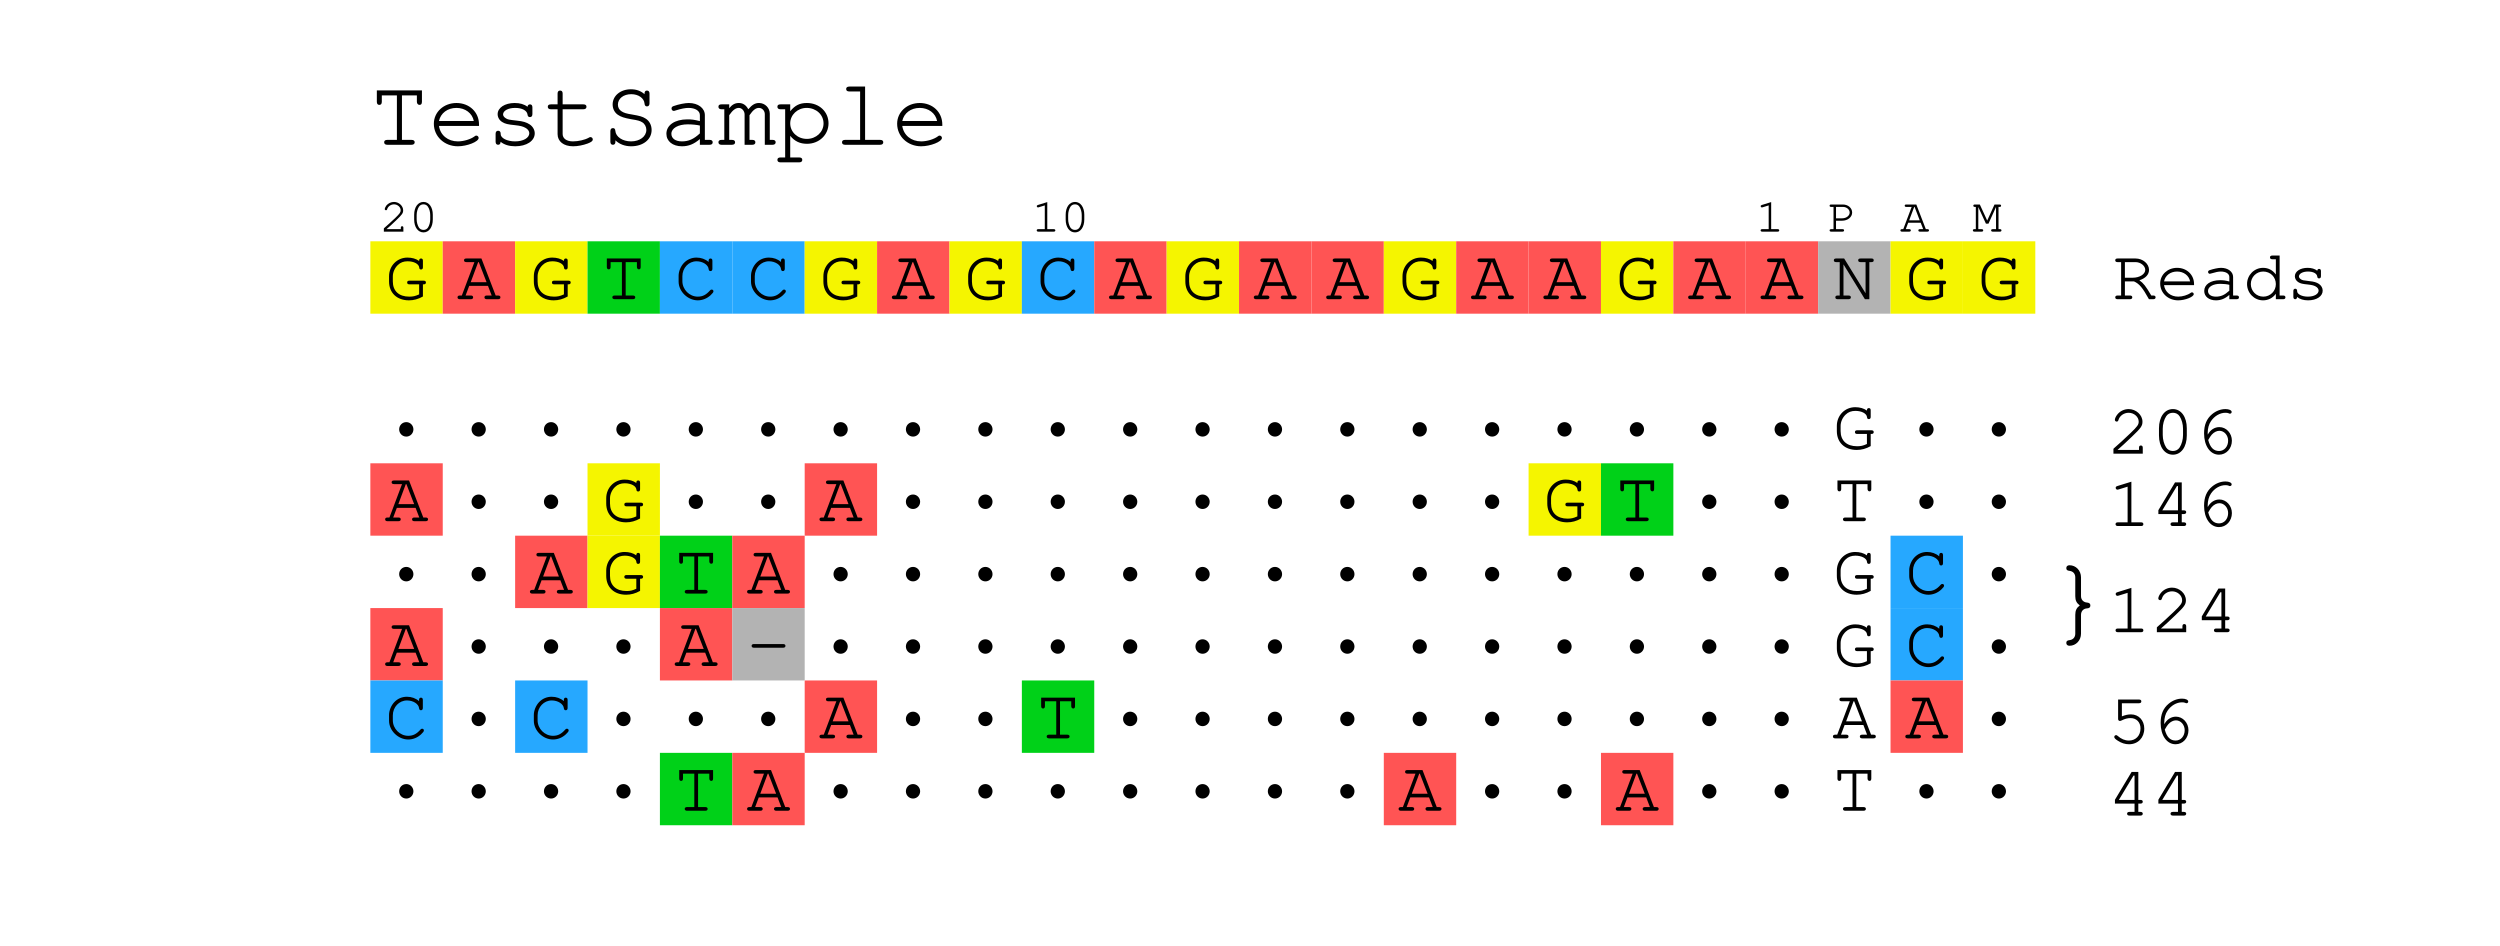
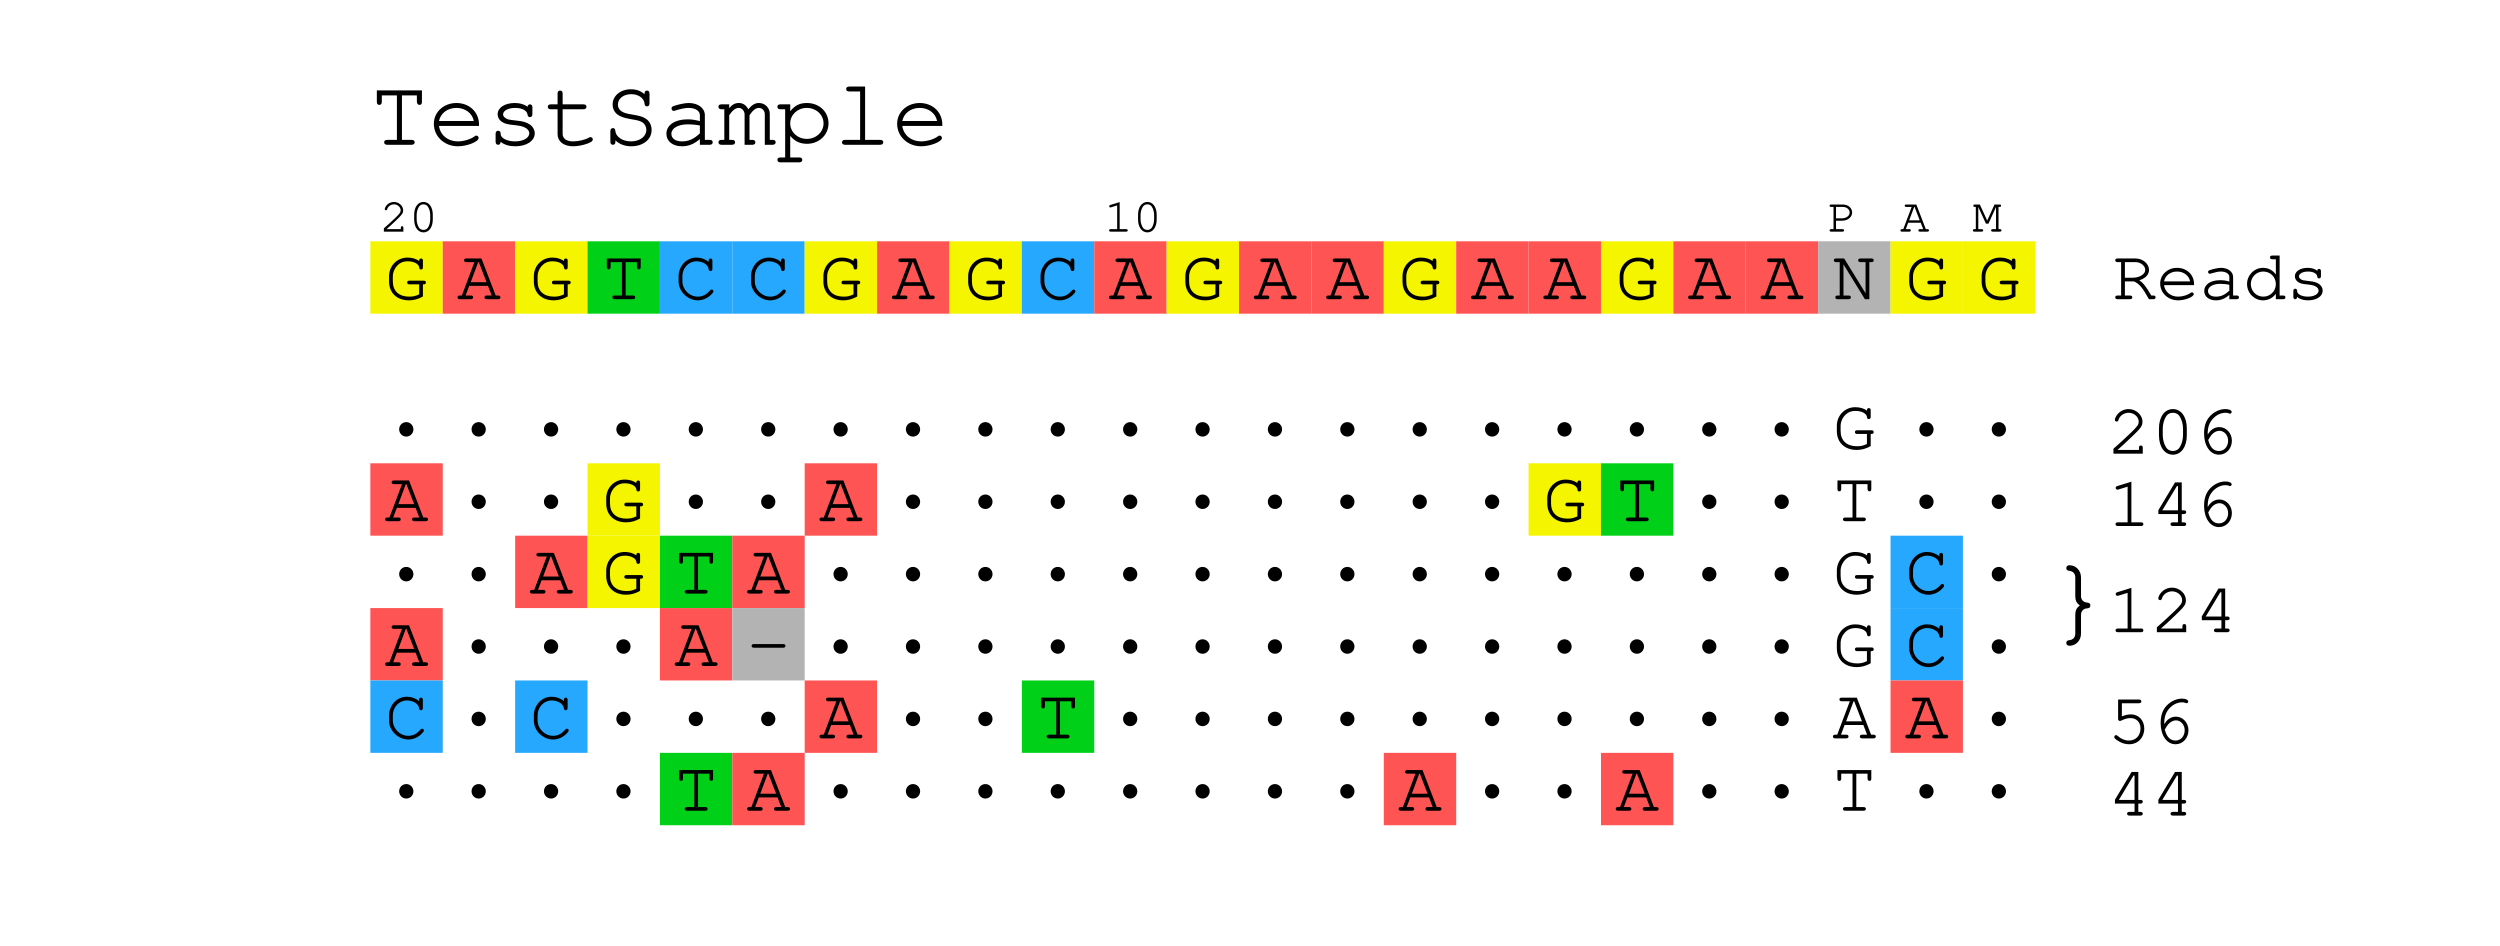
<svg xmlns="http://www.w3.org/2000/svg" baseProfile="full" height="196" version="1.1" width="100%">
  <defs />
  <text style="font-size:20px; font-family:Courier" x="20" y="30">TestSample</text>
+   <text style="font-size:10px; font-family:Courier" x="172" y="48">10</text>
  <text style="font-size:10px; font-family:Courier" x="22" y="48">20</text>
-   <text style="font-size:10px; font-family:Courier" x="157" y="48">10</text>
-   <text style="font-size:10px; font-family:Courier" x="307" y="48">1</text>
  <text style="font-size:10px; font-family:Courier" x="322" y="48">P</text>
  <text style="font-size:10px; font-family:Courier" x="337" y="48">A</text>
  <text style="font-size:10px; font-family:Courier" x="352" y="48">M</text>
  <rect fill="#F5F500" height="15" width="15" x="20" y="50" />
  <text fill="black" style="font-size:15px; font-family:Courier" x="23" y="62">G</text>
  <rect fill="#FF5454" height="15" width="15" x="35" y="50" />
  <text fill="black" style="font-size:15px; font-family:Courier" x="38" y="62">A</text>
  <rect fill="#F5F500" height="15" width="15" x="50" y="50" />
  <text fill="black" style="font-size:15px; font-family:Courier" x="53" y="62">G</text>
  <rect fill="#00D118" height="15" width="15" x="65" y="50" />
  <text fill="black" style="font-size:15px; font-family:Courier" x="68" y="62">T</text>
  <rect fill="#26A8FF" height="15" width="15" x="80" y="50" />
  <text fill="black" style="font-size:15px; font-family:Courier" x="83" y="62">C</text>
  <rect fill="#26A8FF" height="15" width="15" x="95" y="50" />
  <text fill="black" style="font-size:15px; font-family:Courier" x="98" y="62">C</text>
  <rect fill="#F5F500" height="15" width="15" x="110" y="50" />
  <text fill="black" style="font-size:15px; font-family:Courier" x="113" y="62">G</text>
  <rect fill="#FF5454" height="15" width="15" x="125" y="50" />
  <text fill="black" style="font-size:15px; font-family:Courier" x="128" y="62">A</text>
  <rect fill="#F5F500" height="15" width="15" x="140" y="50" />
  <text fill="black" style="font-size:15px; font-family:Courier" x="143" y="62">G</text>
  <rect fill="#26A8FF" height="15" width="15" x="155" y="50" />
  <text fill="black" style="font-size:15px; font-family:Courier" x="158" y="62">C</text>
  <rect fill="#FF5454" height="15" width="15" x="170" y="50" />
  <text fill="black" style="font-size:15px; font-family:Courier" x="173" y="62">A</text>
  <rect fill="#F5F500" height="15" width="15" x="185" y="50" />
  <text fill="black" style="font-size:15px; font-family:Courier" x="188" y="62">G</text>
  <rect fill="#FF5454" height="15" width="15" x="200" y="50" />
  <text fill="black" style="font-size:15px; font-family:Courier" x="203" y="62">A</text>
  <rect fill="#FF5454" height="15" width="15" x="215" y="50" />
  <text fill="black" style="font-size:15px; font-family:Courier" x="218" y="62">A</text>
  <rect fill="#F5F500" height="15" width="15" x="230" y="50" />
  <text fill="black" style="font-size:15px; font-family:Courier" x="233" y="62">G</text>
  <rect fill="#FF5454" height="15" width="15" x="245" y="50" />
  <text fill="black" style="font-size:15px; font-family:Courier" x="248" y="62">A</text>
  <rect fill="#FF5454" height="15" width="15" x="260" y="50" />
  <text fill="black" style="font-size:15px; font-family:Courier" x="263" y="62">A</text>
  <rect fill="#F5F500" height="15" width="15" x="275" y="50" />
  <text fill="black" style="font-size:15px; font-family:Courier" x="278" y="62">G</text>
  <rect fill="#FF5454" height="15" width="15" x="290" y="50" />
  <text fill="black" style="font-size:15px; font-family:Courier" x="293" y="62">A</text>
  <rect fill="#FF5454" height="15" width="15" x="305" y="50" />
  <text fill="black" style="font-size:15px; font-family:Courier" x="308" y="62">A</text>
  <rect fill="#B3B3B3" height="15" width="15" x="320" y="50" />
  <text fill="black" style="font-size:15px; font-family:Courier" x="323" y="62">N</text>
  <rect fill="#F5F500" height="15" width="15" x="335" y="50" />
  <text fill="black" style="font-size:15px; font-family:Courier" x="338" y="62">G</text>
  <rect fill="#F5F500" height="15" width="15" x="350" y="50" />
  <text fill="black" style="font-size:15px; font-family:Courier" x="353" y="62">G</text>
  <text style="font-size:15px; font-family:Courier" x="381" y="62">Reads</text>
  <text fill="black" style="font-size:10px; font-family:Courier" x="24.5" y="92">•</text>
  <text fill="black" style="font-size:10px; font-family:Courier" x="39.5" y="92">•</text>
  <text fill="black" style="font-size:10px; font-family:Courier" x="54.5" y="92">•</text>
  <text fill="black" style="font-size:10px; font-family:Courier" x="69.5" y="92">•</text>
  <text fill="black" style="font-size:10px; font-family:Courier" x="84.5" y="92">•</text>
  <text fill="black" style="font-size:10px; font-family:Courier" x="99.5" y="92">•</text>
  <text fill="black" style="font-size:10px; font-family:Courier" x="114.5" y="92">•</text>
  <text fill="black" style="font-size:10px; font-family:Courier" x="129.5" y="92">•</text>
  <text fill="black" style="font-size:10px; font-family:Courier" x="144.5" y="92">•</text>
  <text fill="black" style="font-size:10px; font-family:Courier" x="159.5" y="92">•</text>
  <text fill="black" style="font-size:10px; font-family:Courier" x="174.5" y="92">•</text>
  <text fill="black" style="font-size:10px; font-family:Courier" x="189.5" y="92">•</text>
  <text fill="black" style="font-size:10px; font-family:Courier" x="204.5" y="92">•</text>
  <text fill="black" style="font-size:10px; font-family:Courier" x="219.5" y="92">•</text>
  <text fill="black" style="font-size:10px; font-family:Courier" x="234.5" y="92">•</text>
  <text fill="black" style="font-size:10px; font-family:Courier" x="249.5" y="92">•</text>
  <text fill="black" style="font-size:10px; font-family:Courier" x="264.5" y="92">•</text>
  <text fill="black" style="font-size:10px; font-family:Courier" x="279.5" y="92">•</text>
  <text fill="black" style="font-size:10px; font-family:Courier" x="294.5" y="92">•</text>
  <text fill="black" style="font-size:10px; font-family:Courier" x="309.5" y="92">•</text>
  <text fill="black" style="font-size:15px; font-family:Courier" x="323" y="93">G</text>
  <text fill="black" style="font-size:10px; font-family:Courier" x="339.5" y="92">•</text>
  <text fill="black" style="font-size:10px; font-family:Courier" x="354.5" y="92">•</text>
  <text fill="black" style="font-size:15px; font-family:Courier" x="380" y="94">206</text>
  <rect fill="#FF5454" height="15" width="15" x="20" y="96" />
  <text fill="black" style="font-size:15px; font-family:Courier" x="23" y="108">A</text>
  <text fill="black" style="font-size:10px; font-family:Courier" x="39.5" y="107">•</text>
  <text fill="black" style="font-size:10px; font-family:Courier" x="54.5" y="107">•</text>
  <rect fill="#F5F500" height="15" width="15" x="65" y="96" />
  <text fill="black" style="font-size:15px; font-family:Courier" x="68" y="108">G</text>
  <text fill="black" style="font-size:10px; font-family:Courier" x="84.5" y="107">•</text>
  <text fill="black" style="font-size:10px; font-family:Courier" x="99.5" y="107">•</text>
  <rect fill="#FF5454" height="15" width="15" x="110" y="96" />
  <text fill="black" style="font-size:15px; font-family:Courier" x="113" y="108">A</text>
  <text fill="black" style="font-size:10px; font-family:Courier" x="129.5" y="107">•</text>
  <text fill="black" style="font-size:10px; font-family:Courier" x="144.5" y="107">•</text>
  <text fill="black" style="font-size:10px; font-family:Courier" x="159.5" y="107">•</text>
  <text fill="black" style="font-size:10px; font-family:Courier" x="174.5" y="107">•</text>
  <text fill="black" style="font-size:10px; font-family:Courier" x="189.5" y="107">•</text>
  <text fill="black" style="font-size:10px; font-family:Courier" x="204.5" y="107">•</text>
  <text fill="black" style="font-size:10px; font-family:Courier" x="219.5" y="107">•</text>
  <text fill="black" style="font-size:10px; font-family:Courier" x="234.5" y="107">•</text>
  <text fill="black" style="font-size:10px; font-family:Courier" x="249.5" y="107">•</text>
  <rect fill="#F5F500" height="15" width="15" x="260" y="96" />
  <text fill="black" style="font-size:15px; font-family:Courier" x="263" y="108">G</text>
  <rect fill="#00D118" height="15" width="15" x="275" y="96" />
  <text fill="black" style="font-size:15px; font-family:Courier" x="278" y="108">T</text>
  <text fill="black" style="font-size:10px; font-family:Courier" x="294.5" y="107">•</text>
  <text fill="black" style="font-size:10px; font-family:Courier" x="309.5" y="107">•</text>
  <text fill="black" style="font-size:15px; font-family:Courier" x="323" y="108">T</text>
  <text fill="black" style="font-size:10px; font-family:Courier" x="339.5" y="107">•</text>
  <text fill="black" style="font-size:10px; font-family:Courier" x="354.5" y="107">•</text>
  <text fill="black" style="font-size:15px; font-family:Courier" x="380" y="109">146</text>
  <text fill="black" style="font-size:10px; font-family:Courier" x="24.5" y="122">•</text>
  <text fill="black" style="font-size:10px; font-family:Courier" x="39.5" y="122">•</text>
  <rect fill="#FF5454" height="15" width="15" x="50" y="111" />
  <text fill="black" style="font-size:15px; font-family:Courier" x="53" y="123">A</text>
  <rect fill="#F5F500" height="15" width="15" x="65" y="111" />
  <text fill="black" style="font-size:15px; font-family:Courier" x="68" y="123">G</text>
  <rect fill="#00D118" height="15" width="15" x="80" y="111" />
  <text fill="black" style="font-size:15px; font-family:Courier" x="83" y="123">T</text>
  <rect fill="#FF5454" height="15" width="15" x="95" y="111" />
  <text fill="black" style="font-size:15px; font-family:Courier" x="98" y="123">A</text>
  <text fill="black" style="font-size:10px; font-family:Courier" x="114.5" y="122">•</text>
  <text fill="black" style="font-size:10px; font-family:Courier" x="129.5" y="122">•</text>
  <text fill="black" style="font-size:10px; font-family:Courier" x="144.5" y="122">•</text>
  <text fill="black" style="font-size:10px; font-family:Courier" x="159.5" y="122">•</text>
  <text fill="black" style="font-size:10px; font-family:Courier" x="174.5" y="122">•</text>
  <text fill="black" style="font-size:10px; font-family:Courier" x="189.5" y="122">•</text>
  <text fill="black" style="font-size:10px; font-family:Courier" x="204.5" y="122">•</text>
  <text fill="black" style="font-size:10px; font-family:Courier" x="219.5" y="122">•</text>
  <text fill="black" style="font-size:10px; font-family:Courier" x="234.5" y="122">•</text>
  <text fill="black" style="font-size:10px; font-family:Courier" x="249.5" y="122">•</text>
  <text fill="black" style="font-size:10px; font-family:Courier" x="264.5" y="122">•</text>
  <text fill="black" style="font-size:10px; font-family:Courier" x="279.5" y="122">•</text>
  <text fill="black" style="font-size:10px; font-family:Courier" x="294.5" y="122">•</text>
  <text fill="black" style="font-size:10px; font-family:Courier" x="309.5" y="122">•</text>
  <text fill="black" style="font-size:15px; font-family:Courier" x="323" y="123">G</text>
  <rect fill="#26A8FF" height="15" width="15" x="335" y="111" />
  <text fill="black" style="font-size:15px; font-family:Courier" x="338" y="123">C</text>
  <text fill="black" style="font-size:10px; font-family:Courier" x="354.5" y="122">•</text>
  <rect fill="#FF5454" height="15" width="15" x="20" y="126" />
  <text fill="black" style="font-size:15px; font-family:Courier" x="23" y="138">A</text>
  <text fill="black" style="font-size:10px; font-family:Courier" x="39.5" y="137">•</text>
  <text fill="black" style="font-size:10px; font-family:Courier" x="54.5" y="137">•</text>
  <text fill="black" style="font-size:10px; font-family:Courier" x="69.5" y="137">•</text>
  <rect fill="#FF5454" height="15" width="15" x="80" y="126" />
  <text fill="black" style="font-size:15px; font-family:Courier" x="83" y="138">A</text>
  <rect fill="#B3B3B3" height="15" width="15" x="95" y="126" />
  <text fill="black" style="font-size:15px; font-family:Courier" x="98" y="138">-</text>
  <text fill="black" style="font-size:10px; font-family:Courier" x="114.5" y="137">•</text>
  <text fill="black" style="font-size:10px; font-family:Courier" x="129.5" y="137">•</text>
  <text fill="black" style="font-size:10px; font-family:Courier" x="144.5" y="137">•</text>
  <text fill="black" style="font-size:10px; font-family:Courier" x="159.5" y="137">•</text>
  <text fill="black" style="font-size:10px; font-family:Courier" x="174.5" y="137">•</text>
  <text fill="black" style="font-size:10px; font-family:Courier" x="189.5" y="137">•</text>
  <text fill="black" style="font-size:10px; font-family:Courier" x="204.5" y="137">•</text>
  <text fill="black" style="font-size:10px; font-family:Courier" x="219.5" y="137">•</text>
  <text fill="black" style="font-size:10px; font-family:Courier" x="234.5" y="137">•</text>
  <text fill="black" style="font-size:10px; font-family:Courier" x="249.5" y="137">•</text>
  <text fill="black" style="font-size:10px; font-family:Courier" x="264.5" y="137">•</text>
  <text fill="black" style="font-size:10px; font-family:Courier" x="279.5" y="137">•</text>
  <text fill="black" style="font-size:10px; font-family:Courier" x="294.5" y="137">•</text>
  <text fill="black" style="font-size:10px; font-family:Courier" x="309.5" y="137">•</text>
  <text fill="black" style="font-size:15px; font-family:Courier" x="323" y="138">G</text>
  <rect fill="#26A8FF" height="15" width="15" x="335" y="126" />
  <text fill="black" style="font-size:15px; font-family:Courier" x="338" y="138">C</text>
  <text fill="black" style="font-size:10px; font-family:Courier" x="354.5" y="137">•</text>
  <text fill="black" style="font-size:15px; font-family:Courier" x="380" y="131">124</text>
  <text fill="black" style="font-size:23px; font-family:Courier" x="367" y="131">}</text>
  <rect fill="#26A8FF" height="15" width="15" x="20" y="141" />
  <text fill="black" style="font-size:15px; font-family:Courier" x="23" y="153">C</text>
  <text fill="black" style="font-size:10px; font-family:Courier" x="39.5" y="152">•</text>
  <rect fill="#26A8FF" height="15" width="15" x="50" y="141" />
  <text fill="black" style="font-size:15px; font-family:Courier" x="53" y="153">C</text>
  <text fill="black" style="font-size:10px; font-family:Courier" x="69.5" y="152">•</text>
  <text fill="black" style="font-size:10px; font-family:Courier" x="84.5" y="152">•</text>
  <text fill="black" style="font-size:10px; font-family:Courier" x="99.5" y="152">•</text>
  <rect fill="#FF5454" height="15" width="15" x="110" y="141" />
  <text fill="black" style="font-size:15px; font-family:Courier" x="113" y="153">A</text>
  <text fill="black" style="font-size:10px; font-family:Courier" x="129.5" y="152">•</text>
  <text fill="black" style="font-size:10px; font-family:Courier" x="144.5" y="152">•</text>
  <rect fill="#00D118" height="15" width="15" x="155" y="141" />
  <text fill="black" style="font-size:15px; font-family:Courier" x="158" y="153">T</text>
  <text fill="black" style="font-size:10px; font-family:Courier" x="174.5" y="152">•</text>
  <text fill="black" style="font-size:10px; font-family:Courier" x="189.5" y="152">•</text>
  <text fill="black" style="font-size:10px; font-family:Courier" x="204.5" y="152">•</text>
  <text fill="black" style="font-size:10px; font-family:Courier" x="219.5" y="152">•</text>
  <text fill="black" style="font-size:10px; font-family:Courier" x="234.5" y="152">•</text>
  <text fill="black" style="font-size:10px; font-family:Courier" x="249.5" y="152">•</text>
  <text fill="black" style="font-size:10px; font-family:Courier" x="264.5" y="152">•</text>
  <text fill="black" style="font-size:10px; font-family:Courier" x="279.5" y="152">•</text>
  <text fill="black" style="font-size:10px; font-family:Courier" x="294.5" y="152">•</text>
  <text fill="black" style="font-size:10px; font-family:Courier" x="309.5" y="152">•</text>
  <text fill="black" style="font-size:15px; font-family:Courier" x="323" y="153">A</text>
  <rect fill="#FF5454" height="15" width="15" x="335" y="141" />
  <text fill="black" style="font-size:15px; font-family:Courier" x="338" y="153">A</text>
  <text fill="black" style="font-size:10px; font-family:Courier" x="354.5" y="152">•</text>
  <text fill="black" style="font-size:15px; font-family:Courier" x="380" y="154">56</text>
  <text fill="black" style="font-size:10px; font-family:Courier" x="24.5" y="167">•</text>
  <text fill="black" style="font-size:10px; font-family:Courier" x="39.5" y="167">•</text>
  <text fill="black" style="font-size:10px; font-family:Courier" x="54.5" y="167">•</text>
  <text fill="black" style="font-size:10px; font-family:Courier" x="69.5" y="167">•</text>
  <rect fill="#00D118" height="15" width="15" x="80" y="156" />
  <text fill="black" style="font-size:15px; font-family:Courier" x="83" y="168">T</text>
  <rect fill="#FF5454" height="15" width="15" x="95" y="156" />
  <text fill="black" style="font-size:15px; font-family:Courier" x="98" y="168">A</text>
  <text fill="black" style="font-size:10px; font-family:Courier" x="114.5" y="167">•</text>
  <text fill="black" style="font-size:10px; font-family:Courier" x="129.5" y="167">•</text>
  <text fill="black" style="font-size:10px; font-family:Courier" x="144.5" y="167">•</text>
  <text fill="black" style="font-size:10px; font-family:Courier" x="159.5" y="167">•</text>
  <text fill="black" style="font-size:10px; font-family:Courier" x="174.5" y="167">•</text>
  <text fill="black" style="font-size:10px; font-family:Courier" x="189.5" y="167">•</text>
  <text fill="black" style="font-size:10px; font-family:Courier" x="204.5" y="167">•</text>
  <text fill="black" style="font-size:10px; font-family:Courier" x="219.5" y="167">•</text>
  <rect fill="#FF5454" height="15" width="15" x="230" y="156" />
  <text fill="black" style="font-size:15px; font-family:Courier" x="233" y="168">A</text>
  <text fill="black" style="font-size:10px; font-family:Courier" x="249.5" y="167">•</text>
  <text fill="black" style="font-size:10px; font-family:Courier" x="264.5" y="167">•</text>
  <rect fill="#FF5454" height="15" width="15" x="275" y="156" />
  <text fill="black" style="font-size:15px; font-family:Courier" x="278" y="168">A</text>
  <text fill="black" style="font-size:10px; font-family:Courier" x="294.5" y="167">•</text>
  <text fill="black" style="font-size:10px; font-family:Courier" x="309.5" y="167">•</text>
  <text fill="black" style="font-size:15px; font-family:Courier" x="323" y="168">T</text>
  <text fill="black" style="font-size:10px; font-family:Courier" x="339.5" y="167">•</text>
  <text fill="black" style="font-size:10px; font-family:Courier" x="354.5" y="167">•</text>
  <text fill="black" style="font-size:15px; font-family:Courier" x="380" y="169">44</text>
</svg>
